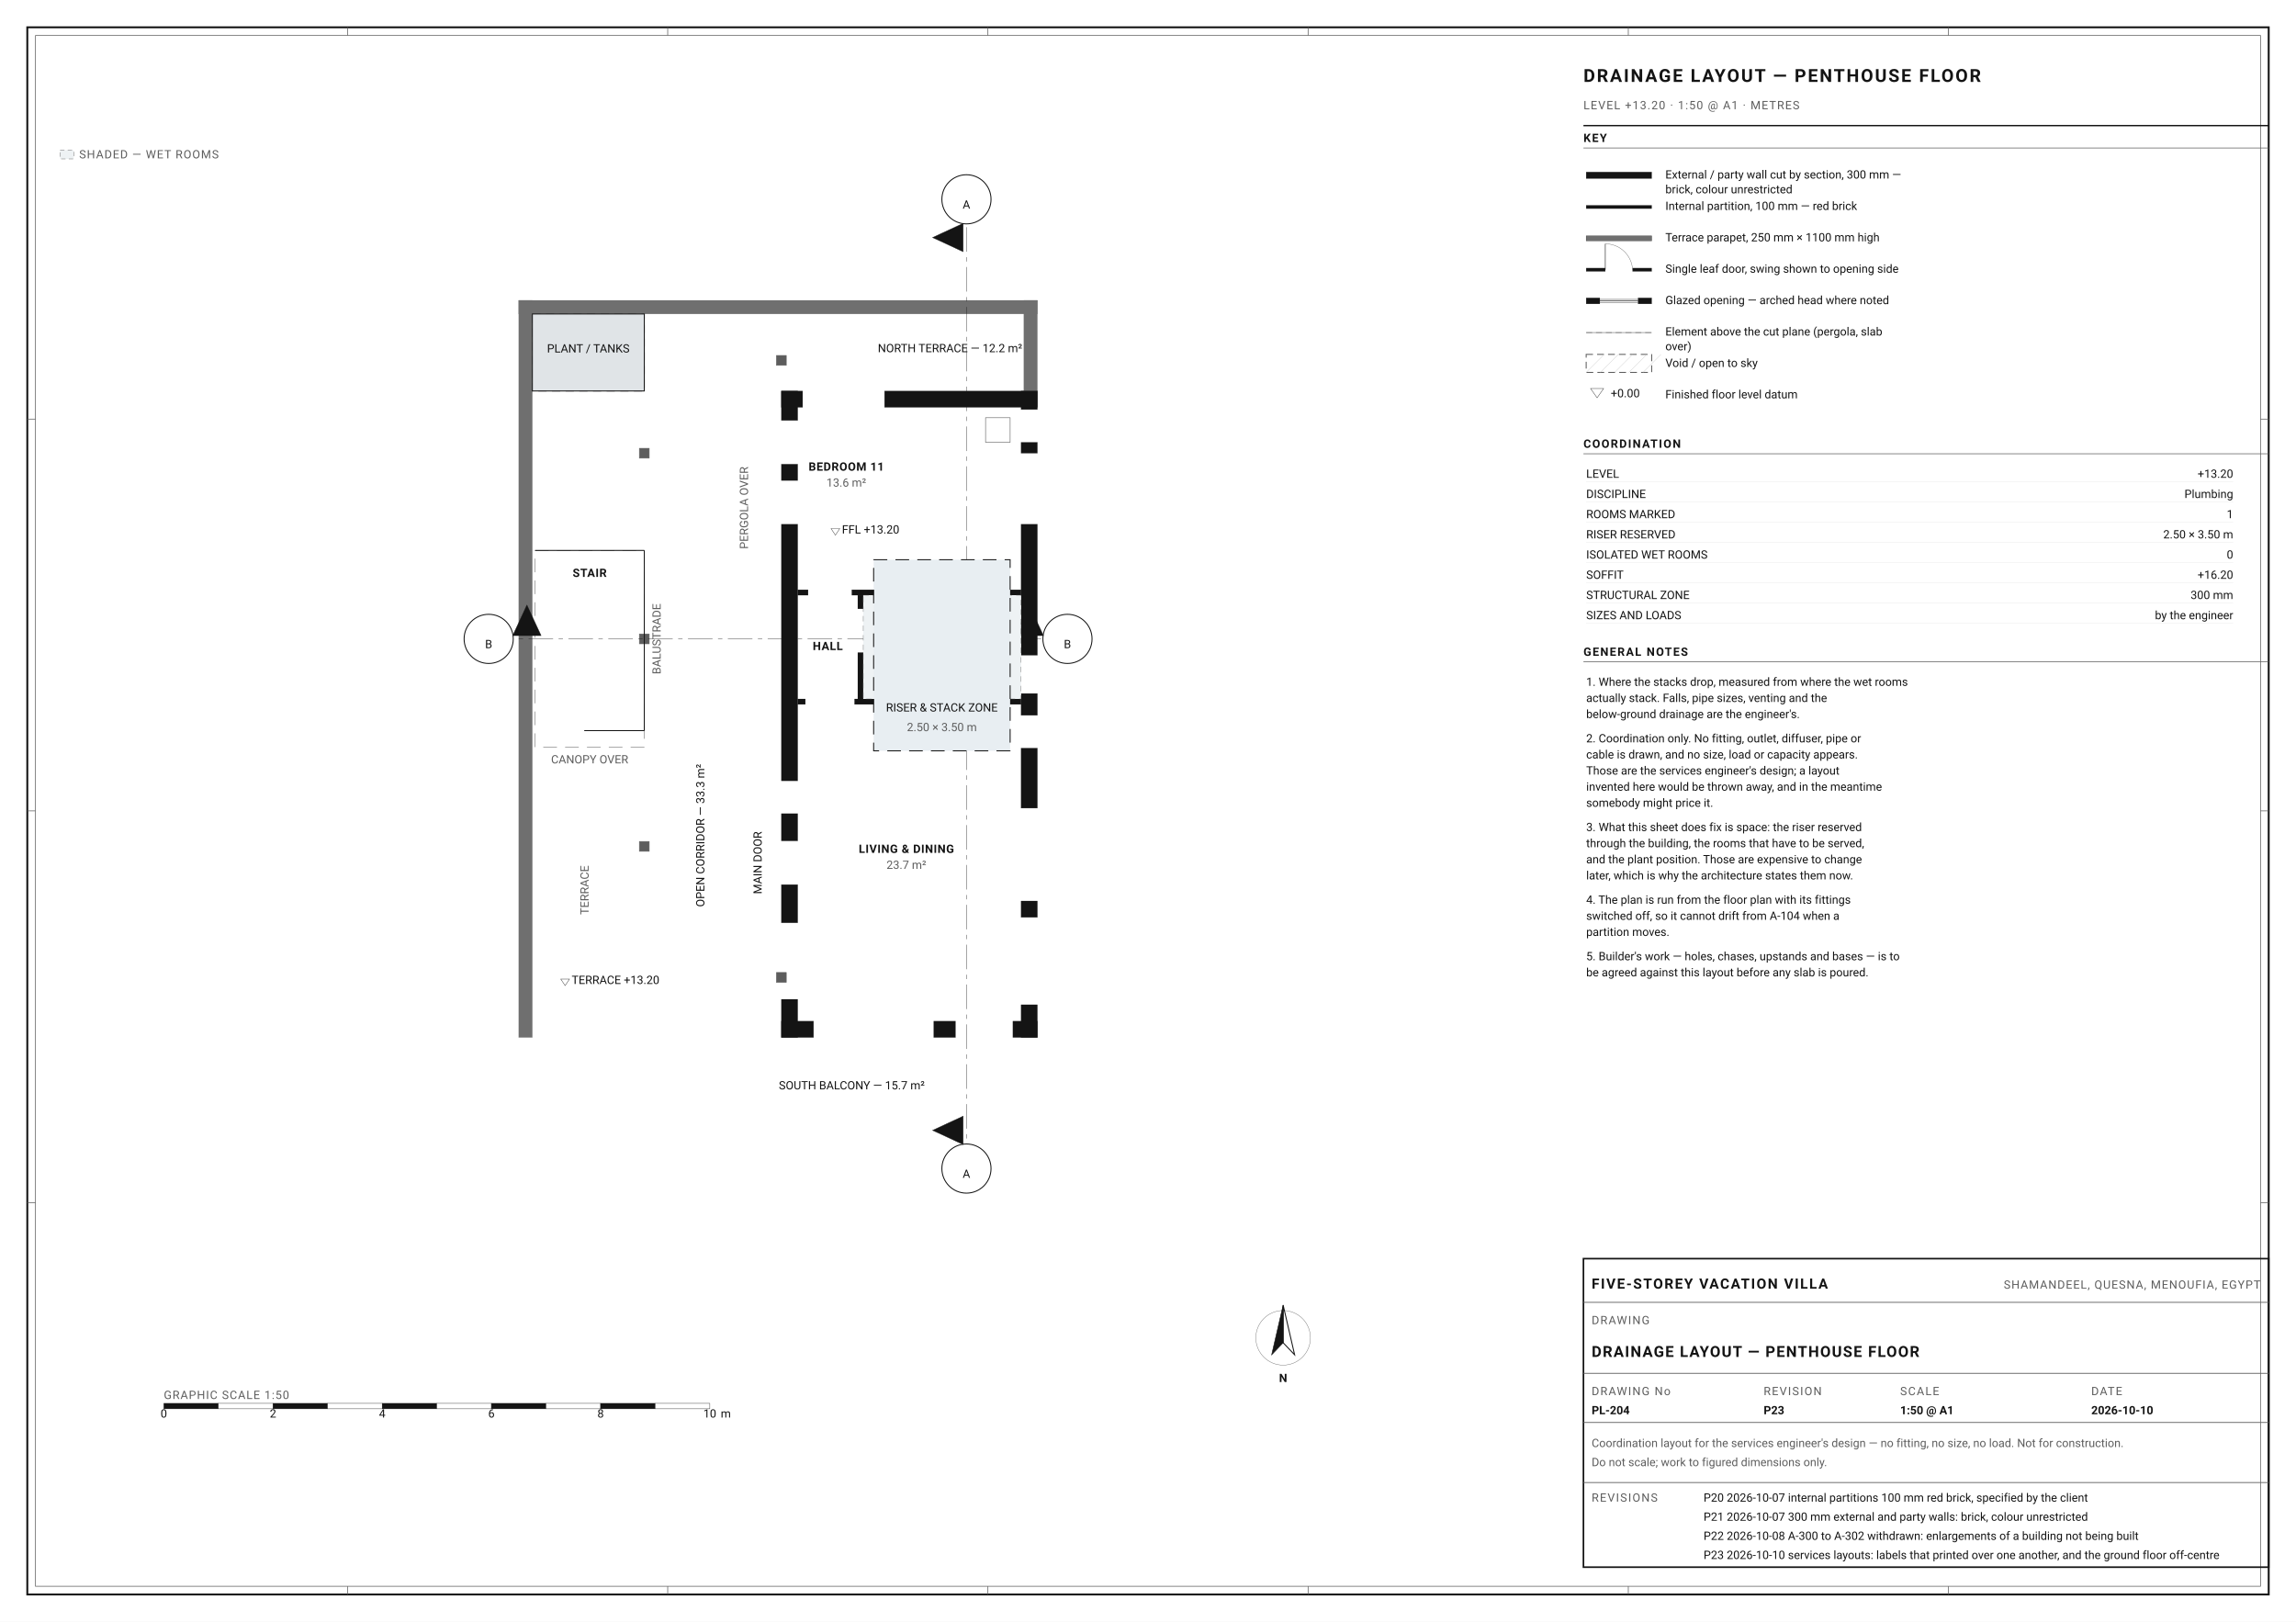
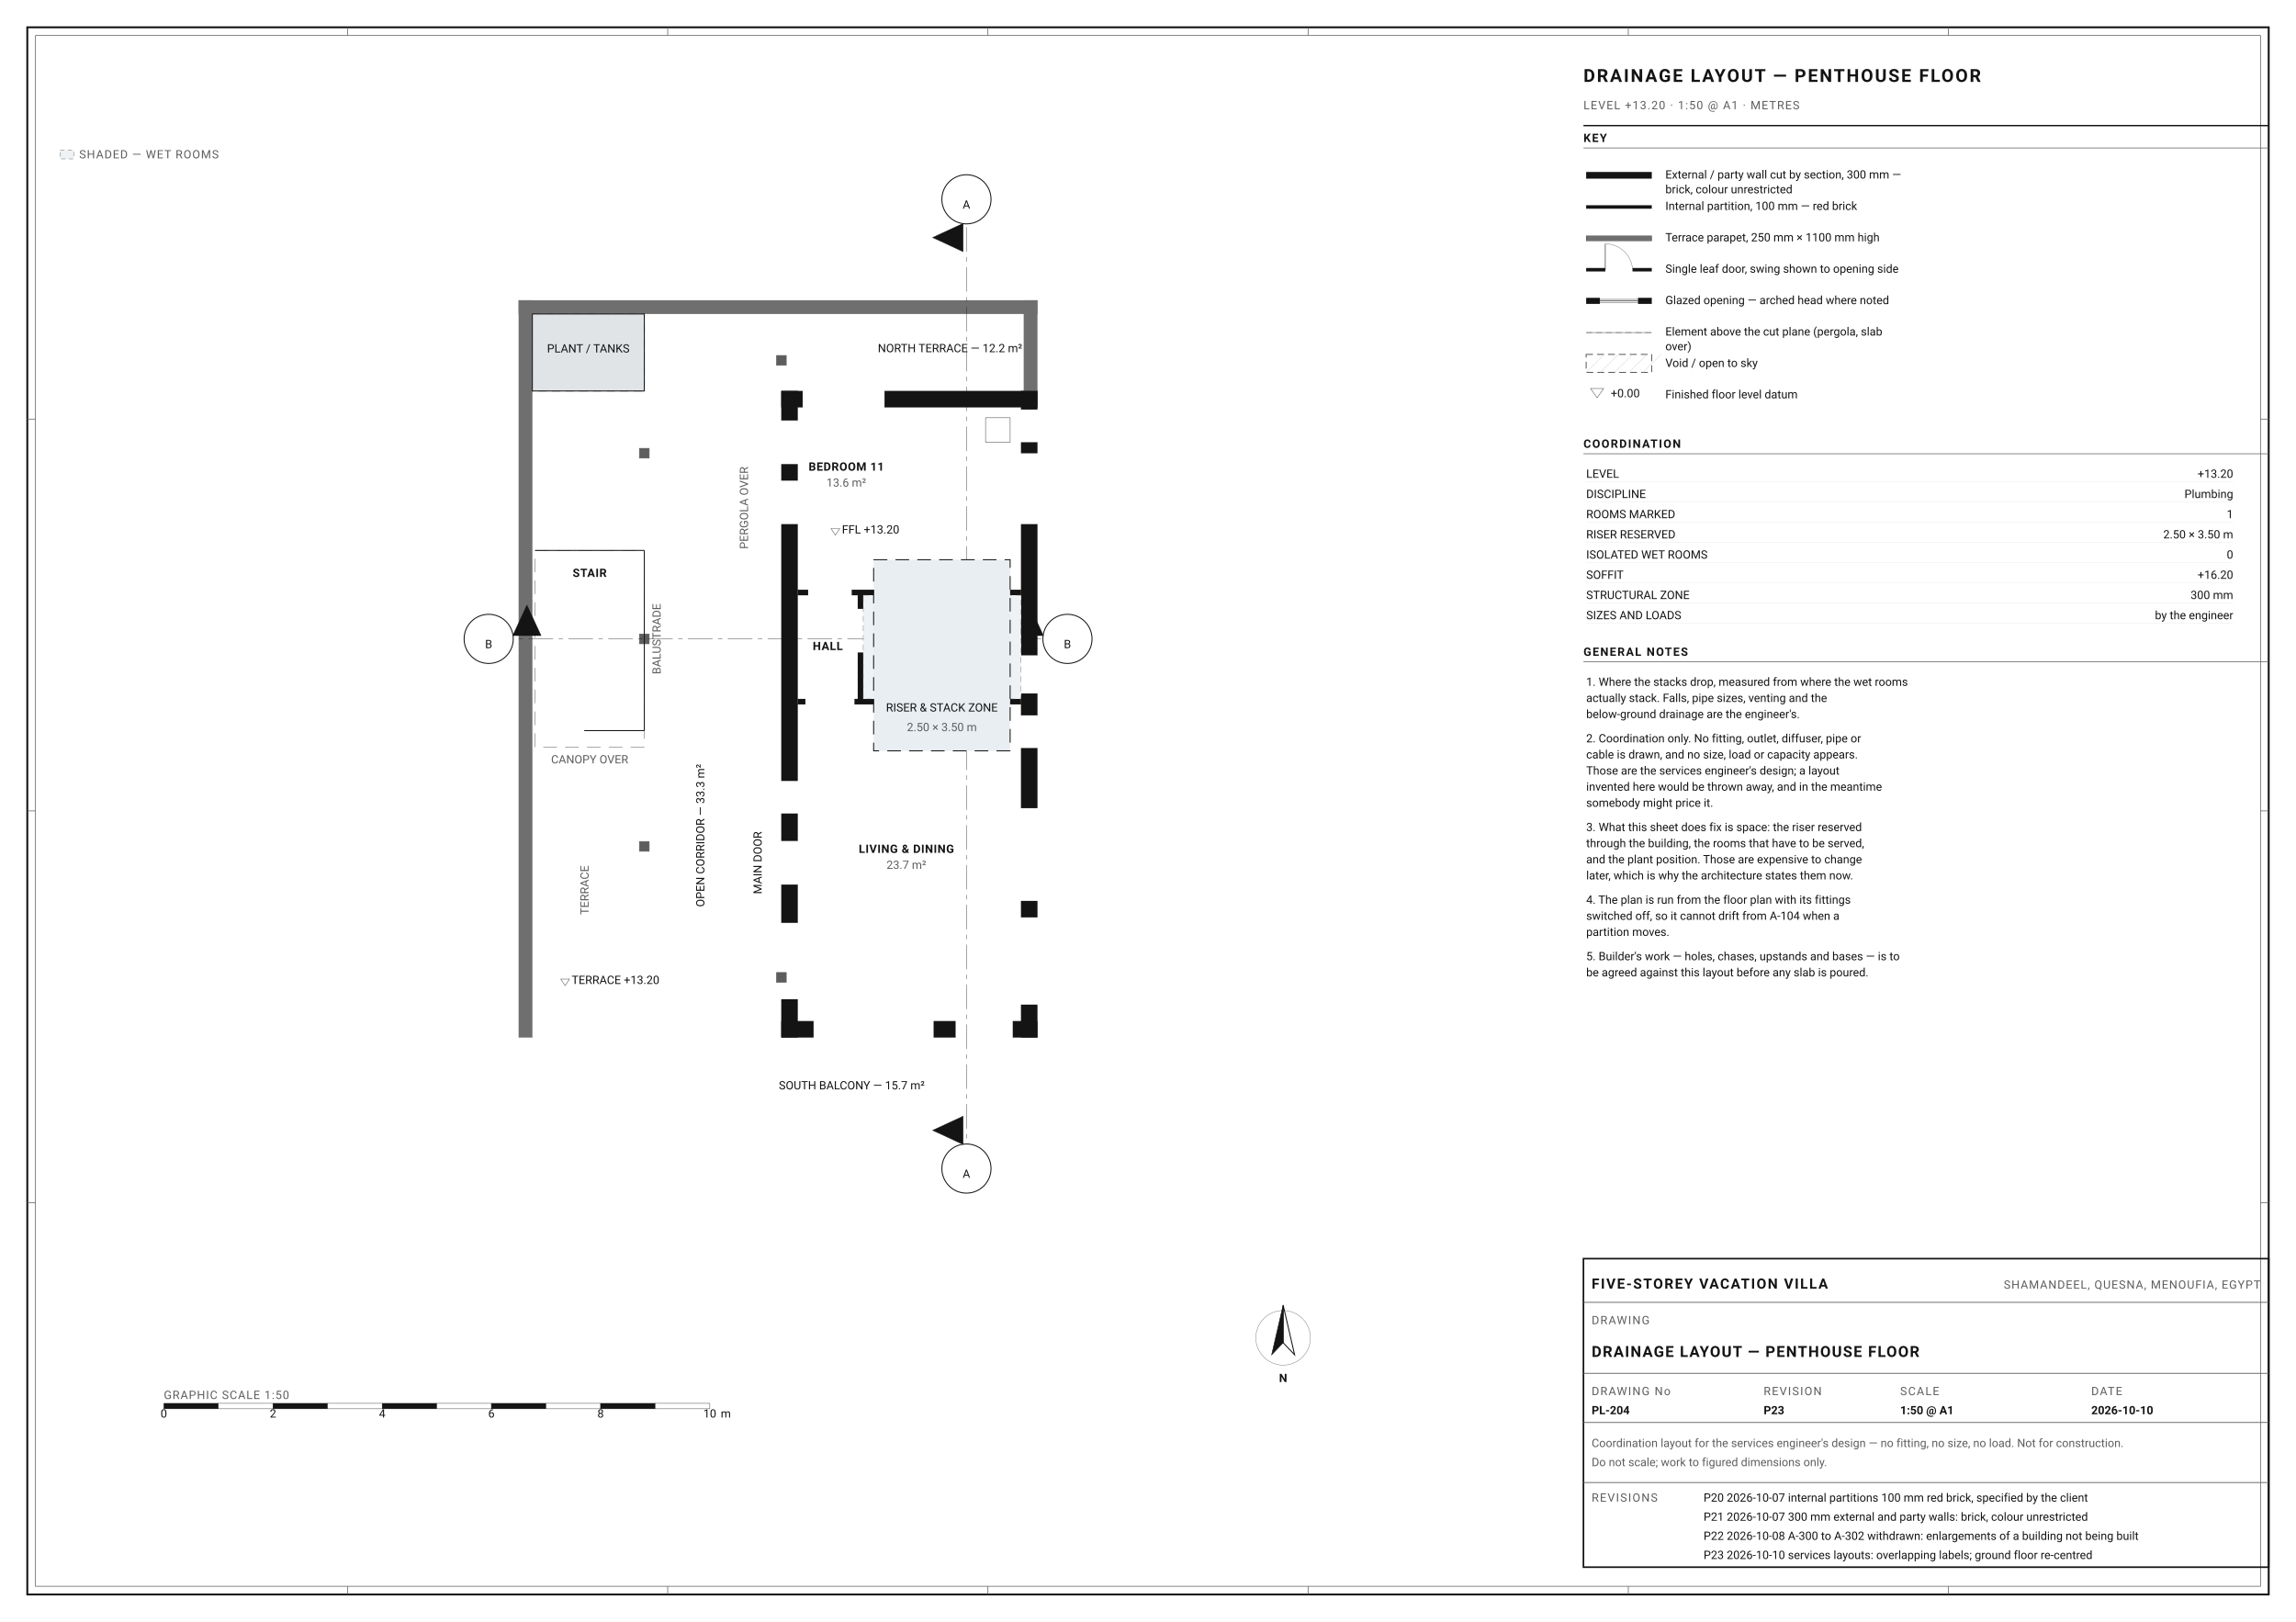
<svg xmlns="http://www.w3.org/2000/svg" width="841.0mm" height="594.0mm" viewBox="0 0 841.0 594.0">
  <rect width="841.0" height="594.0" fill="#ffffff" />
  <rect x="10.000" y="10.000" width="821.000" height="574.000" fill="none" stroke="#141414" stroke-width="0.7" />
  <rect x="13.000" y="13.000" width="815.000" height="568.000" fill="none" stroke="#5d5d5d" stroke-width="0.25" />
  <line x1="127.286" y1="10.000" x2="127.286" y2="13.000" stroke="#5d5d5d" stroke-width="0.25" stroke-linecap="butt" />
  <line x1="127.286" y1="581.000" x2="127.286" y2="584.000" stroke="#5d5d5d" stroke-width="0.25" stroke-linecap="butt" />
  <line x1="244.571" y1="10.000" x2="244.571" y2="13.000" stroke="#5d5d5d" stroke-width="0.25" stroke-linecap="butt" />
  <line x1="244.571" y1="581.000" x2="244.571" y2="584.000" stroke="#5d5d5d" stroke-width="0.25" stroke-linecap="butt" />
  <line x1="361.857" y1="10.000" x2="361.857" y2="13.000" stroke="#5d5d5d" stroke-width="0.25" stroke-linecap="butt" />
  <line x1="361.857" y1="581.000" x2="361.857" y2="584.000" stroke="#5d5d5d" stroke-width="0.25" stroke-linecap="butt" />
  <line x1="479.143" y1="10.000" x2="479.143" y2="13.000" stroke="#5d5d5d" stroke-width="0.25" stroke-linecap="butt" />
  <line x1="479.143" y1="581.000" x2="479.143" y2="584.000" stroke="#5d5d5d" stroke-width="0.25" stroke-linecap="butt" />
  <line x1="596.429" y1="10.000" x2="596.429" y2="13.000" stroke="#5d5d5d" stroke-width="0.25" stroke-linecap="butt" />
  <line x1="596.429" y1="581.000" x2="596.429" y2="584.000" stroke="#5d5d5d" stroke-width="0.25" stroke-linecap="butt" />
  <line x1="713.714" y1="10.000" x2="713.714" y2="13.000" stroke="#5d5d5d" stroke-width="0.25" stroke-linecap="butt" />
  <line x1="713.714" y1="581.000" x2="713.714" y2="584.000" stroke="#5d5d5d" stroke-width="0.25" stroke-linecap="butt" />
  <line x1="10.000" y1="153.500" x2="13.000" y2="153.500" stroke="#5d5d5d" stroke-width="0.25" stroke-linecap="butt" />
  <line x1="828.000" y1="153.500" x2="831.000" y2="153.500" stroke="#5d5d5d" stroke-width="0.25" stroke-linecap="butt" />
  <line x1="10.000" y1="297.000" x2="13.000" y2="297.000" stroke="#5d5d5d" stroke-width="0.25" stroke-linecap="butt" />
  <line x1="828.000" y1="297.000" x2="831.000" y2="297.000" stroke="#5d5d5d" stroke-width="0.25" stroke-linecap="butt" />
  <line x1="10.000" y1="440.500" x2="13.000" y2="440.500" stroke="#5d5d5d" stroke-width="0.25" stroke-linecap="butt" />
  <line x1="828.000" y1="440.500" x2="831.000" y2="440.500" stroke="#5d5d5d" stroke-width="0.25" stroke-linecap="butt" />
  <rect x="190.000" y="110.000" width="5.000" height="270.000" fill="#6f6f6f" stroke="#6f6f6f" stroke-width="0.05" />
  <rect x="190.000" y="110.000" width="190.000" height="5.000" fill="#6f6f6f" stroke="#6f6f6f" stroke-width="0.05" />
  <rect x="375.000" y="110.000" width="5.000" height="33.200" fill="#6f6f6f" stroke="#6f6f6f" stroke-width="0.05" />
  <rect x="234.200" y="308.200" width="3.600" height="3.600" fill="#5d5d5d" stroke="#5d5d5d" stroke-width="0.2" />
  <rect x="234.200" y="232.200" width="3.600" height="3.600" fill="#5d5d5d" stroke="#5d5d5d" stroke-width="0.2" />
  <rect x="234.200" y="164.200" width="3.600" height="3.600" fill="#5d5d5d" stroke="#5d5d5d" stroke-width="0.2" />
  <rect x="284.400" y="356.200" width="3.600" height="3.600" fill="#5d5d5d" stroke="#5d5d5d" stroke-width="0.2" />
  <rect x="284.400" y="130.200" width="3.600" height="3.600" fill="#5d5d5d" stroke="#5d5d5d" stroke-width="0.2" />
  <rect x="196.000" y="201.600" width="40.000" height="72.000" fill="none" stroke="#5d5d5d" stroke-width="0.18" stroke-dasharray="5 3" />
  <text x="216.000" y="279.600" font-family="ui-sans-serif,-apple-system,'Segoe UI',Roboto,'Helvetica Neue',Arial,sans-serif" font-size="4.233" fill="#5d5d5d" text-anchor="middle" font-weight="400" letter-spacing="0.0" style="">CANOPY OVER</text>
  <rect x="195.000" y="115.000" width="41.000" height="28.200" fill="none" stroke="#5d5d5d" stroke-width="0.35" stroke-dasharray="3 2" />
  <text x="215.500" y="129.100" font-family="ui-sans-serif,-apple-system,'Segoe UI',Roboto,'Helvetica Neue',Arial,sans-serif" font-size="4.233" fill="#5d5d5d" text-anchor="middle" font-weight="400" letter-spacing="0.0" style="">TANKS</text>
  <text x="312.000" y="399.000" font-family="ui-sans-serif,-apple-system,'Segoe UI',Roboto,'Helvetica Neue',Arial,sans-serif" font-size="4.233" fill="#141414" text-anchor="middle" font-weight="400" letter-spacing="0.0" style="">SOUTH BALCONY — 15.7 m²</text>
  <text x="348.000" y="129.000" font-family="ui-sans-serif,-apple-system,'Segoe UI',Roboto,'Helvetica Neue',Arial,sans-serif" font-size="4.233" fill="#141414" text-anchor="middle" font-weight="400" letter-spacing="0.0" style="">NORTH TERRACE — 12.2 m²</text>
  <text x="258.000" y="306.000" font-family="ui-sans-serif,-apple-system,'Segoe UI',Roboto,'Helvetica Neue',Arial,sans-serif" font-size="4.233" fill="#141414" text-anchor="middle" font-weight="400" letter-spacing="0.0" style="" transform="rotate(-90 258.000 306.000)">OPEN CORRIDOR — 33.3 m²</text>
  <text x="274.000" y="186.000" font-family="ui-sans-serif,-apple-system,'Segoe UI',Roboto,'Helvetica Neue',Arial,sans-serif" font-size="4.233" fill="#5d5d5d" text-anchor="middle" font-weight="400" letter-spacing="0.0" style="" transform="rotate(-90 274.000 186.000)">PERGOLA OVER</text>
  <text x="215.600" y="326.000" font-family="ui-sans-serif,-apple-system,'Segoe UI',Roboto,'Helvetica Neue',Arial,sans-serif" font-size="4.233" fill="#5d5d5d" text-anchor="middle" font-weight="400" letter-spacing="0.0" style="" transform="rotate(-90 215.600 326.000)">TERRACE</text>
  <polygon points="207.00,361.00 205.40,358.60 208.60,358.60" fill="none" stroke="#141414" stroke-width="0.13" />
  <text x="209.400" y="360.400" font-family="ui-sans-serif,-apple-system,'Segoe UI',Roboto,'Helvetica Neue',Arial,sans-serif" font-size="4.233" fill="#141414" text-anchor="start" font-weight="400" letter-spacing="0.0" style="">TERRACE +13.20</text>
  <rect x="286.200" y="374.000" width="11.800" height="6.000" fill="#141414" stroke="#141414" stroke-width="0.05" />
  <rect x="342.000" y="374.000" width="8.000" height="6.000" fill="#141414" stroke="#141414" stroke-width="0.05" />
  <rect x="371.000" y="374.000" width="9.000" height="6.000" fill="#141414" stroke="#141414" stroke-width="0.05" />
  <rect x="286.200" y="366.000" width="6.000" height="14.000" fill="#141414" stroke="#141414" stroke-width="0.05" />
  <rect x="286.200" y="324.000" width="6.000" height="14.000" fill="#141414" stroke="#141414" stroke-width="0.05" />
  <rect x="286.200" y="298.000" width="6.000" height="10.000" fill="#141414" stroke="#141414" stroke-width="0.05" />
  <rect x="286.200" y="192.000" width="6.000" height="94.000" fill="#141414" stroke="#141414" stroke-width="0.05" />
  <rect x="286.200" y="170.000" width="6.000" height="6.000" fill="#141414" stroke="#141414" stroke-width="0.05" />
  <rect x="286.200" y="143.200" width="6.000" height="10.800" fill="#141414" stroke="#141414" stroke-width="0.05" />
  <rect x="286.200" y="143.200" width="7.800" height="6.000" fill="#141414" stroke="#141414" stroke-width="0.05" />
  <rect x="324.000" y="143.200" width="56.000" height="6.000" fill="#141414" stroke="#141414" stroke-width="0.05" />
  <rect x="374.000" y="368.000" width="6.000" height="12.000" fill="#141414" stroke="#141414" stroke-width="0.05" />
  <rect x="374.000" y="330.000" width="6.000" height="6.000" fill="#141414" stroke="#141414" stroke-width="0.05" />
  <rect x="374.000" y="274.000" width="6.000" height="22.000" fill="#141414" stroke="#141414" stroke-width="0.05" />
  <rect x="374.000" y="254.000" width="6.000" height="8.000" fill="#141414" stroke="#141414" stroke-width="0.05" />
  <rect x="374.000" y="192.000" width="6.000" height="48.000" fill="#141414" stroke="#141414" stroke-width="0.05" />
  <rect x="374.000" y="162.000" width="6.000" height="4.000" fill="#141414" stroke="#141414" stroke-width="0.05" />
  <rect x="374.000" y="143.200" width="6.000" height="6.800" fill="#141414" stroke="#141414" stroke-width="0.05" />
  <rect x="292.200" y="256.000" width="2.800" height="2.000" fill="#141414" stroke="#141414" stroke-width="0.05" />
  <rect x="313.000" y="256.000" width="61.000" height="2.000" fill="#141414" stroke="#141414" stroke-width="0.05" />
  <rect x="314.200" y="239.000" width="2.000" height="17.000" fill="#141414" stroke="#141414" stroke-width="0.05" />
  <rect x="314.200" y="218.000" width="2.000" height="5.000" fill="#141414" stroke="#141414" stroke-width="0.05" />
  <rect x="292.200" y="216.000" width="3.800" height="2.000" fill="#141414" stroke="#141414" stroke-width="0.05" />
  <rect x="312.000" y="216.000" width="62.000" height="2.000" fill="#141414" stroke="#141414" stroke-width="0.05" />
  <text x="279.000" y="316.000" font-family="ui-sans-serif,-apple-system,'Segoe UI',Roboto,'Helvetica Neue',Arial,sans-serif" font-size="4.233" fill="#141414" text-anchor="middle" font-weight="400" letter-spacing="0.0" style="" transform="rotate(-90 279.000 316.000)">MAIN DOOR</text>
  <line x1="214.000" y1="267.600" x2="236.000" y2="267.600" stroke="#141414" stroke-width="0.35" stroke-linecap="butt" />
  <line x1="236.000" y1="267.600" x2="236.000" y2="201.600" stroke="#141414" stroke-width="0.35" stroke-linecap="butt" />
  <line x1="196.000" y1="201.600" x2="236.000" y2="201.600" stroke="#141414" stroke-width="0.35" stroke-linecap="butt" />
  <text x="242.000" y="234.000" font-family="ui-sans-serif,-apple-system,'Segoe UI',Roboto,'Helvetica Neue',Arial,sans-serif" font-size="4.233" fill="#5d5d5d" text-anchor="middle" font-weight="400" letter-spacing="0.0" style="" transform="rotate(-90 242.000 234.000)">BALUSTRADE</text>
  <rect x="361.000" y="153.000" width="9.000" height="9.000" fill="none" stroke="#5d5d5d" stroke-width="0.2" />
  <text x="332.000" y="312.391" font-family="ui-sans-serif,-apple-system,'Segoe UI',Roboto,'Helvetica Neue',Arial,sans-serif" font-size="4.233" fill="#141414" text-anchor="middle" font-weight="700" letter-spacing="0.18" style="">LIVING &amp; DINING</text>
  <text x="332.000" y="318.233" font-family="ui-sans-serif,-apple-system,'Segoe UI',Roboto,'Helvetica Neue',Arial,sans-serif" font-size="4.233" fill="#5d5d5d" text-anchor="middle" font-weight="400" letter-spacing="0.0" style="">23.7 m²</text>
  <text x="303.200" y="238.112" font-family="ui-sans-serif,-apple-system,'Segoe UI',Roboto,'Helvetica Neue',Arial,sans-serif" font-size="4.233" fill="#141414" text-anchor="middle" font-weight="700" letter-spacing="0.18" style="">HALL</text>
  <text x="334.400" y="228.912" font-family="ui-sans-serif,-apple-system,'Segoe UI',Roboto,'Helvetica Neue',Arial,sans-serif" font-size="4.233" fill="#141414" text-anchor="middle" font-weight="700" letter-spacing="0.18" style="">BATH</text>
  <text x="310.000" y="172.391" font-family="ui-sans-serif,-apple-system,'Segoe UI',Roboto,'Helvetica Neue',Arial,sans-serif" font-size="4.233" fill="#141414" text-anchor="middle" font-weight="700" letter-spacing="0.18" style="">BEDROOM 11</text>
  <text x="310.000" y="178.233" font-family="ui-sans-serif,-apple-system,'Segoe UI',Roboto,'Helvetica Neue',Arial,sans-serif" font-size="4.233" fill="#5d5d5d" text-anchor="middle" font-weight="400" letter-spacing="0.0" style="">13.6 m²</text>
  <text x="216.000" y="211.312" font-family="ui-sans-serif,-apple-system,'Segoe UI',Roboto,'Helvetica Neue',Arial,sans-serif" font-size="4.233" fill="#141414" text-anchor="middle" font-weight="700" letter-spacing="0.18" style="">STAIR</text>
  <polygon points="306.00,196.00 304.40,193.60 307.60,193.60" fill="none" stroke="#141414" stroke-width="0.13" />
  <text x="308.400" y="195.400" font-family="ui-sans-serif,-apple-system,'Segoe UI',Roboto,'Helvetica Neue',Arial,sans-serif" font-size="4.233" fill="#141414" text-anchor="start" font-weight="400" letter-spacing="0.0" style="">FFL +13.20</text>
  <line x1="354.000" y1="428.000" x2="354.000" y2="73.000" stroke="#141414" stroke-width="0.13" stroke-linecap="butt" stroke-dasharray="9 2 1.6 2" />
  <circle cx="354.000" cy="428.000" r="9.000" fill="#ffffff" stroke="#141414" stroke-width="0.35" />
  <text x="354.000" y="431.400" font-family="ui-sans-serif,-apple-system,'Segoe UI',Roboto,'Helvetica Neue',Arial,sans-serif" font-size="4.233" fill="#141414" text-anchor="middle" font-weight="400" letter-spacing="0.0" style="">A</text>
  <circle cx="354.000" cy="73.000" r="9.000" fill="#ffffff" stroke="#141414" stroke-width="0.35" />
  <text x="354.000" y="76.400" font-family="ui-sans-serif,-apple-system,'Segoe UI',Roboto,'Helvetica Neue',Arial,sans-serif" font-size="4.233" fill="#141414" text-anchor="middle" font-weight="400" letter-spacing="0.0" style="">A</text>
  <polygon points="341.600,414.000 352.800,408.800 352.800,419.200" fill="#141414" stroke="#141414" stroke-width="0.13" />
  <polygon points="341.600,87.000 352.800,81.800 352.800,92.200" fill="#141414" stroke="#141414" stroke-width="0.13" />
  <line x1="179.000" y1="234.000" x2="391.000" y2="234.000" stroke="#141414" stroke-width="0.13" stroke-linecap="butt" stroke-dasharray="9 2 1.6 2" />
  <circle cx="179.000" cy="234.000" r="9.000" fill="#ffffff" stroke="#141414" stroke-width="0.35" />
  <text x="179.000" y="237.400" font-family="ui-sans-serif,-apple-system,'Segoe UI',Roboto,'Helvetica Neue',Arial,sans-serif" font-size="4.233" fill="#141414" text-anchor="middle" font-weight="400" letter-spacing="0.0" style="">B</text>
  <circle cx="391.000" cy="234.000" r="9.000" fill="#ffffff" stroke="#141414" stroke-width="0.35" />
  <text x="391.000" y="237.400" font-family="ui-sans-serif,-apple-system,'Segoe UI',Roboto,'Helvetica Neue',Arial,sans-serif" font-size="4.233" fill="#141414" text-anchor="middle" font-weight="400" letter-spacing="0.0" style="">B</text>
  <polygon points="193.000,221.600 198.200,232.800 187.800,232.800" fill="#141414" stroke="#141414" stroke-width="0.13" />
  <polygon points="377.000,221.600 382.200,232.800 371.800,232.800" fill="#141414" stroke="#141414" stroke-width="0.13" />
  <rect x="316.200" y="218.000" width="57.800" height="38.000" fill="#eef2f4" stroke="#5d5d5d" stroke-width="0.13" stroke-dasharray="2 1.5" />
  <rect x="22.000" y="55.000" width="5.000" height="3.200" fill="#eef2f4" stroke="#5d5d5d" stroke-width="0.15" stroke-dasharray="1.6 1.2" />
  <text x="29.000" y="58.000" font-family="ui-sans-serif,-apple-system,'Segoe UI',Roboto,'Helvetica Neue',Arial,sans-serif" font-size="4.233" fill="#5d5d5d" text-anchor="start" font-weight="400" letter-spacing="0.3" style="">SHADED — WET ROOMS</text>
  <rect x="320.000" y="205.000" width="50.000" height="70.000" fill="#e8eef2" stroke="#141414" stroke-width="0.35" stroke-dasharray="5 3" />
  <text x="345.000" y="260.600" font-family="ui-sans-serif,-apple-system,'Segoe UI',Roboto,'Helvetica Neue',Arial,sans-serif" font-size="4.233" fill="#141414" text-anchor="middle" font-weight="400" letter-spacing="0.0" style="">RISER &amp; STACK ZONE</text>
  <text x="345.000" y="267.800" font-family="ui-sans-serif,-apple-system,'Segoe UI',Roboto,'Helvetica Neue',Arial,sans-serif" font-size="4.233" fill="#5d5d5d" text-anchor="middle" font-weight="400" letter-spacing="0.0" style="">2.50 × 3.50 m</text>
  <rect x="195.000" y="115.000" width="41.000" height="28.200" fill="#e0e4e7" stroke="#141414" stroke-width="0.35" />
  <text x="215.500" y="129.100" font-family="ui-sans-serif,-apple-system,'Segoe UI',Roboto,'Helvetica Neue',Arial,sans-serif" font-size="4.233" fill="#141414" text-anchor="middle" font-weight="400" letter-spacing="0.0" style="">PLANT / TANKS</text>
  <text x="580.000" y="30.000" font-family="ui-sans-serif,-apple-system,'Segoe UI',Roboto,'Helvetica Neue',Arial,sans-serif" font-size="6.6" fill="#141414" text-anchor="start" font-weight="700" letter-spacing="0.6" style="">DRAINAGE LAYOUT — PENTHOUSE FLOOR</text>
  <text x="580.000" y="40.000" font-family="ui-sans-serif,-apple-system,'Segoe UI',Roboto,'Helvetica Neue',Arial,sans-serif" font-size="4.233" fill="#5d5d5d" text-anchor="start" font-weight="400" letter-spacing="0.35" style="">LEVEL +13.20   ·   1:50 @ A1   ·   METRES</text>
  <line x1="580.000" y1="46.000" x2="831.000" y2="46.000" stroke="#141414" stroke-width="0.5" stroke-linecap="butt" />
  <text x="580.000" y="52.000" font-family="ui-sans-serif,-apple-system,'Segoe UI',Roboto,'Helvetica Neue',Arial,sans-serif" font-size="4.233" fill="#141414" text-anchor="start" font-weight="700" letter-spacing="0.45" style="">KEY</text>
  <line x1="580.000" y1="54.200" x2="831.000" y2="54.200" stroke="#5d5d5d" stroke-width="0.25" stroke-linecap="butt" />
  <rect x="581.000" y="63.000" width="24.000" height="2.400" fill="#141414" stroke="#141414" stroke-width="0.05" />
  <text x="610.000" y="65.400" font-family="ui-sans-serif,-apple-system,'Segoe UI',Roboto,'Helvetica Neue',Arial,sans-serif" font-size="4.233" fill="#141414" text-anchor="start" font-weight="400" letter-spacing="0.0" style="">External / party wall cut by section, 300 mm —</text>
  <text x="610.000" y="70.800" font-family="ui-sans-serif,-apple-system,'Segoe UI',Roboto,'Helvetica Neue',Arial,sans-serif" font-size="4.233" fill="#141414" text-anchor="start" font-weight="400" letter-spacing="0.0" style="">brick, colour unrestricted</text>
  <rect x="581.000" y="75.200" width="24.000" height="1.200" fill="#141414" stroke="#141414" stroke-width="0.05" />
  <text x="610.000" y="76.900" font-family="ui-sans-serif,-apple-system,'Segoe UI',Roboto,'Helvetica Neue',Arial,sans-serif" font-size="4.233" fill="#141414" text-anchor="start" font-weight="400" letter-spacing="0.0" style="">Internal partition, 100 mm — red brick</text>
  <rect x="581.000" y="86.400" width="24.000" height="1.800" fill="#6f6f6f" stroke="#141414" stroke-width="0.1" />
  <text x="610.000" y="88.400" font-family="ui-sans-serif,-apple-system,'Segoe UI',Roboto,'Helvetica Neue',Arial,sans-serif" font-size="4.233" fill="#141414" text-anchor="start" font-weight="400" letter-spacing="0.0" style="">Terrace parapet, 250 mm × 1100 mm high</text>
  <rect x="581.000" y="98.200" width="7.000" height="1.200" fill="#141414" stroke="#141414" stroke-width="0.05" />
  <rect x="598.000" y="98.200" width="7.000" height="1.200" fill="#141414" stroke="#141414" stroke-width="0.05" />
  <line x1="588.000" y1="98.800" x2="588.000" y2="89.300" stroke="#141414" stroke-width="0.2" stroke-linecap="butt" />
  <path d="M 588.0 89.3 A 10 10 0 0 1 598.0 98.8" fill="none" stroke="#5d5d5d" stroke-width="0.13" />
  <text x="610.000" y="99.900" font-family="ui-sans-serif,-apple-system,'Segoe UI',Roboto,'Helvetica Neue',Arial,sans-serif" font-size="4.233" fill="#141414" text-anchor="start" font-weight="400" letter-spacing="0.0" style="">Single leaf door, swing shown to opening side</text>
  <rect x="581.000" y="109.100" width="5.000" height="2.200" fill="#141414" stroke="#141414" stroke-width="0.05" />
  <rect x="600.000" y="109.100" width="5.000" height="2.200" fill="#141414" stroke="#141414" stroke-width="0.05" />
  <line x1="586.000" y1="109.650" x2="600.000" y2="109.650" stroke="#5d5d5d" stroke-width="0.2" stroke-linecap="butt" />
  <line x1="586.000" y1="110.200" x2="600.000" y2="110.200" stroke="#141414" stroke-width="0.2" stroke-linecap="butt" />
  <line x1="586.000" y1="110.750" x2="600.000" y2="110.750" stroke="#5d5d5d" stroke-width="0.2" stroke-linecap="butt" />
  <text x="610.000" y="111.400" font-family="ui-sans-serif,-apple-system,'Segoe UI',Roboto,'Helvetica Neue',Arial,sans-serif" font-size="4.233" fill="#141414" text-anchor="start" font-weight="400" letter-spacing="0.0" style="">Glazed opening — arched head where noted</text>
  <line x1="581.000" y1="121.800" x2="605.000" y2="121.800" stroke="#5d5d5d" stroke-width="0.18" stroke-linecap="butt" />
  <line x1="581.0" y1="121.8" x2="605.0" y2="121.8" stroke="#5d5d5d" stroke-width="0.18" stroke-dasharray="2.2 1.4" />
  <text x="610.000" y="122.900" font-family="ui-sans-serif,-apple-system,'Segoe UI',Roboto,'Helvetica Neue',Arial,sans-serif" font-size="4.233" fill="#141414" text-anchor="start" font-weight="400" letter-spacing="0.0" style="">Element above the cut plane (pergola, slab</text>
  <text x="610.000" y="128.300" font-family="ui-sans-serif,-apple-system,'Segoe UI',Roboto,'Helvetica Neue',Arial,sans-serif" font-size="4.233" fill="#141414" text-anchor="start" font-weight="400" letter-spacing="0.0" style="">over)</text>
  <rect x="581.000" y="129.800" width="24.000" height="6.600" fill="none" stroke="#5d5d5d" stroke-width="0.35" stroke-dasharray="2.5 1.5" />
  <line x1="581.000" y1="136.400" x2="587.600" y2="129.800" stroke="#c9c9c9" stroke-width="0.13" stroke-linecap="butt" />
  <line x1="586.200" y1="136.400" x2="592.800" y2="129.800" stroke="#c9c9c9" stroke-width="0.13" stroke-linecap="butt" />
  <line x1="591.400" y1="136.400" x2="598.000" y2="129.800" stroke="#c9c9c9" stroke-width="0.13" stroke-linecap="butt" />
  <line x1="596.600" y1="136.400" x2="603.200" y2="129.800" stroke="#c9c9c9" stroke-width="0.13" stroke-linecap="butt" />
  <line x1="601.800" y1="136.400" x2="608.400" y2="129.800" stroke="#c9c9c9" stroke-width="0.13" stroke-linecap="butt" />
  <text x="610.000" y="134.400" font-family="ui-sans-serif,-apple-system,'Segoe UI',Roboto,'Helvetica Neue',Arial,sans-serif" font-size="4.233" fill="#141414" text-anchor="start" font-weight="400" letter-spacing="0.0" style="">Void / open to sky</text>
  <polygon points="585.0,145.7 582.6,142.3 587.4,142.3" fill="none" stroke="#141414" stroke-width="0.13" />
  <text x="590.000" y="145.500" font-family="ui-sans-serif,-apple-system,'Segoe UI',Roboto,'Helvetica Neue',Arial,sans-serif" font-size="4.233" fill="#141414" text-anchor="start" font-weight="400" letter-spacing="0.0" style="">+0.00</text>
  <text x="610.000" y="145.900" font-family="ui-sans-serif,-apple-system,'Segoe UI',Roboto,'Helvetica Neue',Arial,sans-serif" font-size="4.233" fill="#141414" text-anchor="start" font-weight="400" letter-spacing="0.0" style="">Finished floor level datum</text>
  <text x="580.000" y="164.000" font-family="ui-sans-serif,-apple-system,'Segoe UI',Roboto,'Helvetica Neue',Arial,sans-serif" font-size="4.233" fill="#141414" text-anchor="start" font-weight="700" letter-spacing="0.45" style="">COORDINATION</text>
  <line x1="580.000" y1="166.200" x2="831.000" y2="166.200" stroke="#5d5d5d" stroke-width="0.25" stroke-linecap="butt" />
  <text x="581.000" y="175.000" font-family="ui-sans-serif,-apple-system,'Segoe UI',Roboto,'Helvetica Neue',Arial,sans-serif" font-size="4.233" fill="#141414" text-anchor="start" font-weight="400" letter-spacing="0.0" style="">LEVEL</text>
  <text x="818.000" y="175.000" font-family="ui-sans-serif,-apple-system,'Segoe UI',Roboto,'Helvetica Neue',Arial,sans-serif" font-size="4.233" fill="#141414" text-anchor="end" font-weight="400" letter-spacing="0.0" style="">+13.20</text>
  <line x1="581.000" y1="176.400" x2="818.000" y2="176.400" stroke="#e2e2e2" stroke-width="0.12" stroke-linecap="butt" />
  <text x="581.000" y="182.400" font-family="ui-sans-serif,-apple-system,'Segoe UI',Roboto,'Helvetica Neue',Arial,sans-serif" font-size="4.233" fill="#141414" text-anchor="start" font-weight="400" letter-spacing="0.0" style="">DISCIPLINE</text>
  <text x="818.000" y="182.400" font-family="ui-sans-serif,-apple-system,'Segoe UI',Roboto,'Helvetica Neue',Arial,sans-serif" font-size="4.233" fill="#141414" text-anchor="end" font-weight="400" letter-spacing="0.0" style="">Plumbing</text>
  <line x1="581.000" y1="183.800" x2="818.000" y2="183.800" stroke="#e2e2e2" stroke-width="0.12" stroke-linecap="butt" />
  <text x="581.000" y="189.800" font-family="ui-sans-serif,-apple-system,'Segoe UI',Roboto,'Helvetica Neue',Arial,sans-serif" font-size="4.233" fill="#141414" text-anchor="start" font-weight="400" letter-spacing="0.0" style="">ROOMS MARKED</text>
  <text x="818.000" y="189.800" font-family="ui-sans-serif,-apple-system,'Segoe UI',Roboto,'Helvetica Neue',Arial,sans-serif" font-size="4.233" fill="#141414" text-anchor="end" font-weight="400" letter-spacing="0.0" style="">1</text>
  <line x1="581.000" y1="191.200" x2="818.000" y2="191.200" stroke="#e2e2e2" stroke-width="0.12" stroke-linecap="butt" />
  <text x="581.000" y="197.200" font-family="ui-sans-serif,-apple-system,'Segoe UI',Roboto,'Helvetica Neue',Arial,sans-serif" font-size="4.233" fill="#141414" text-anchor="start" font-weight="400" letter-spacing="0.0" style="">RISER RESERVED</text>
  <text x="818.000" y="197.200" font-family="ui-sans-serif,-apple-system,'Segoe UI',Roboto,'Helvetica Neue',Arial,sans-serif" font-size="4.233" fill="#141414" text-anchor="end" font-weight="400" letter-spacing="0.0" style="">2.50 × 3.50 m</text>
  <line x1="581.000" y1="198.600" x2="818.000" y2="198.600" stroke="#e2e2e2" stroke-width="0.12" stroke-linecap="butt" />
  <text x="581.000" y="204.600" font-family="ui-sans-serif,-apple-system,'Segoe UI',Roboto,'Helvetica Neue',Arial,sans-serif" font-size="4.233" fill="#141414" text-anchor="start" font-weight="400" letter-spacing="0.0" style="">ISOLATED WET ROOMS</text>
  <text x="818.000" y="204.600" font-family="ui-sans-serif,-apple-system,'Segoe UI',Roboto,'Helvetica Neue',Arial,sans-serif" font-size="4.233" fill="#141414" text-anchor="end" font-weight="400" letter-spacing="0.0" style="">0</text>
  <line x1="581.000" y1="206.000" x2="818.000" y2="206.000" stroke="#e2e2e2" stroke-width="0.12" stroke-linecap="butt" />
  <text x="581.000" y="212.000" font-family="ui-sans-serif,-apple-system,'Segoe UI',Roboto,'Helvetica Neue',Arial,sans-serif" font-size="4.233" fill="#141414" text-anchor="start" font-weight="400" letter-spacing="0.0" style="">SOFFIT</text>
  <text x="818.000" y="212.000" font-family="ui-sans-serif,-apple-system,'Segoe UI',Roboto,'Helvetica Neue',Arial,sans-serif" font-size="4.233" fill="#141414" text-anchor="end" font-weight="400" letter-spacing="0.0" style="">+16.20</text>
  <line x1="581.000" y1="213.400" x2="818.000" y2="213.400" stroke="#e2e2e2" stroke-width="0.12" stroke-linecap="butt" />
  <text x="581.000" y="219.400" font-family="ui-sans-serif,-apple-system,'Segoe UI',Roboto,'Helvetica Neue',Arial,sans-serif" font-size="4.233" fill="#141414" text-anchor="start" font-weight="400" letter-spacing="0.0" style="">STRUCTURAL ZONE</text>
  <text x="818.000" y="219.400" font-family="ui-sans-serif,-apple-system,'Segoe UI',Roboto,'Helvetica Neue',Arial,sans-serif" font-size="4.233" fill="#141414" text-anchor="end" font-weight="400" letter-spacing="0.0" style="">300 mm</text>
  <line x1="581.000" y1="220.800" x2="818.000" y2="220.800" stroke="#e2e2e2" stroke-width="0.12" stroke-linecap="butt" />
  <text x="581.000" y="226.800" font-family="ui-sans-serif,-apple-system,'Segoe UI',Roboto,'Helvetica Neue',Arial,sans-serif" font-size="4.233" fill="#141414" text-anchor="start" font-weight="400" letter-spacing="0.0" style="">SIZES AND LOADS</text>
  <text x="818.000" y="226.800" font-family="ui-sans-serif,-apple-system,'Segoe UI',Roboto,'Helvetica Neue',Arial,sans-serif" font-size="4.233" fill="#141414" text-anchor="end" font-weight="400" letter-spacing="0.0" style="">by the engineer</text>
  <line x1="581.000" y1="228.200" x2="818.000" y2="228.200" stroke="#e2e2e2" stroke-width="0.12" stroke-linecap="butt" />
  <text x="580.000" y="240.200" font-family="ui-sans-serif,-apple-system,'Segoe UI',Roboto,'Helvetica Neue',Arial,sans-serif" font-size="4.233" fill="#141414" text-anchor="start" font-weight="700" letter-spacing="0.45" style="">GENERAL NOTES</text>
  <line x1="580.000" y1="242.400" x2="831.000" y2="242.400" stroke="#5d5d5d" stroke-width="0.25" stroke-linecap="butt" />
  <text x="581.000" y="251.200" font-family="ui-sans-serif,-apple-system,'Segoe UI',Roboto,'Helvetica Neue',Arial,sans-serif" font-size="4.233" fill="#141414" text-anchor="start" font-weight="400" letter-spacing="0.0" style="">1.  Where the stacks drop, measured from where the wet rooms</text>
  <text x="581.000" y="257.100" font-family="ui-sans-serif,-apple-system,'Segoe UI',Roboto,'Helvetica Neue',Arial,sans-serif" font-size="4.233" fill="#141414" text-anchor="start" font-weight="400" letter-spacing="0.0" style="">     actually stack. Falls, pipe sizes, venting and the</text>
  <text x="581.000" y="263.000" font-family="ui-sans-serif,-apple-system,'Segoe UI',Roboto,'Helvetica Neue',Arial,sans-serif" font-size="4.233" fill="#141414" text-anchor="start" font-weight="400" letter-spacing="0.0" style="">     below-ground drainage are the engineer's.</text>
  <text x="581.000" y="271.900" font-family="ui-sans-serif,-apple-system,'Segoe UI',Roboto,'Helvetica Neue',Arial,sans-serif" font-size="4.233" fill="#141414" text-anchor="start" font-weight="400" letter-spacing="0.0" style="">2.  Coordination only. No fitting, outlet, diffuser, pipe or</text>
  <text x="581.000" y="277.800" font-family="ui-sans-serif,-apple-system,'Segoe UI',Roboto,'Helvetica Neue',Arial,sans-serif" font-size="4.233" fill="#141414" text-anchor="start" font-weight="400" letter-spacing="0.0" style="">     cable is drawn, and no size, load or capacity appears.</text>
  <text x="581.000" y="283.700" font-family="ui-sans-serif,-apple-system,'Segoe UI',Roboto,'Helvetica Neue',Arial,sans-serif" font-size="4.233" fill="#141414" text-anchor="start" font-weight="400" letter-spacing="0.0" style="">     Those are the services engineer's design; a layout</text>
  <text x="581.000" y="289.600" font-family="ui-sans-serif,-apple-system,'Segoe UI',Roboto,'Helvetica Neue',Arial,sans-serif" font-size="4.233" fill="#141414" text-anchor="start" font-weight="400" letter-spacing="0.0" style="">     invented here would be thrown away, and in the meantime</text>
  <text x="581.000" y="295.500" font-family="ui-sans-serif,-apple-system,'Segoe UI',Roboto,'Helvetica Neue',Arial,sans-serif" font-size="4.233" fill="#141414" text-anchor="start" font-weight="400" letter-spacing="0.0" style="">     somebody might price it.</text>
  <text x="581.000" y="304.400" font-family="ui-sans-serif,-apple-system,'Segoe UI',Roboto,'Helvetica Neue',Arial,sans-serif" font-size="4.233" fill="#141414" text-anchor="start" font-weight="400" letter-spacing="0.0" style="">3.  What this sheet does fix is space: the riser reserved</text>
  <text x="581.000" y="310.300" font-family="ui-sans-serif,-apple-system,'Segoe UI',Roboto,'Helvetica Neue',Arial,sans-serif" font-size="4.233" fill="#141414" text-anchor="start" font-weight="400" letter-spacing="0.0" style="">     through the building, the rooms that have to be served,</text>
  <text x="581.000" y="316.200" font-family="ui-sans-serif,-apple-system,'Segoe UI',Roboto,'Helvetica Neue',Arial,sans-serif" font-size="4.233" fill="#141414" text-anchor="start" font-weight="400" letter-spacing="0.0" style="">     and the plant position. Those are expensive to change</text>
  <text x="581.000" y="322.100" font-family="ui-sans-serif,-apple-system,'Segoe UI',Roboto,'Helvetica Neue',Arial,sans-serif" font-size="4.233" fill="#141414" text-anchor="start" font-weight="400" letter-spacing="0.0" style="">     later, which is why the architecture states them now.</text>
  <text x="581.000" y="331.000" font-family="ui-sans-serif,-apple-system,'Segoe UI',Roboto,'Helvetica Neue',Arial,sans-serif" font-size="4.233" fill="#141414" text-anchor="start" font-weight="400" letter-spacing="0.0" style="">4.  The plan is run from the floor plan with its fittings</text>
  <text x="581.000" y="336.900" font-family="ui-sans-serif,-apple-system,'Segoe UI',Roboto,'Helvetica Neue',Arial,sans-serif" font-size="4.233" fill="#141414" text-anchor="start" font-weight="400" letter-spacing="0.0" style="">     switched off, so it cannot drift from A-104 when a</text>
  <text x="581.000" y="342.800" font-family="ui-sans-serif,-apple-system,'Segoe UI',Roboto,'Helvetica Neue',Arial,sans-serif" font-size="4.233" fill="#141414" text-anchor="start" font-weight="400" letter-spacing="0.0" style="">     partition moves.</text>
  <text x="581.000" y="351.700" font-family="ui-sans-serif,-apple-system,'Segoe UI',Roboto,'Helvetica Neue',Arial,sans-serif" font-size="4.233" fill="#141414" text-anchor="start" font-weight="400" letter-spacing="0.0" style="">5.  Builder's work — holes, chases, upstands and bases — is to</text>
  <text x="581.000" y="357.600" font-family="ui-sans-serif,-apple-system,'Segoe UI',Roboto,'Helvetica Neue',Arial,sans-serif" font-size="4.233" fill="#141414" text-anchor="start" font-weight="400" letter-spacing="0.0" style="">     be agreed against this layout before any slab is poured.</text>
  <circle cx="470.0" cy="490.0" r="10.0" fill="none" stroke="#5d5d5d" stroke-width="0.13" />
  <polygon points="470.0,478.0 465.8,496.2 470.0,491.8 " fill="#141414" stroke="#141414" stroke-width="0.2" />
  <polygon points="470.0,478.0 474.2,496.2 470.0,491.8 " fill="none" stroke="#141414" stroke-width="0.35" />
  <text x="470.000" y="506.200" font-family="ui-sans-serif,-apple-system,'Segoe UI',Roboto,'Helvetica Neue',Arial,sans-serif" font-size="4.233" fill="#141414" text-anchor="middle" font-weight="700" letter-spacing="0.0" style="">N</text>
  <rect x="60.000" y="514.000" width="20.000" height="2.000" fill="#141414" stroke="#141414" stroke-width="0.13" />
  <rect x="80.000" y="514.000" width="20.000" height="2.000" fill="#ffffff" stroke="#141414" stroke-width="0.13" />
  <rect x="100.000" y="514.000" width="20.000" height="2.000" fill="#141414" stroke="#141414" stroke-width="0.13" />
  <rect x="120.000" y="514.000" width="20.000" height="2.000" fill="#ffffff" stroke="#141414" stroke-width="0.13" />
  <rect x="140.000" y="514.000" width="20.000" height="2.000" fill="#141414" stroke="#141414" stroke-width="0.13" />
  <rect x="160.000" y="514.000" width="20.000" height="2.000" fill="#ffffff" stroke="#141414" stroke-width="0.13" />
  <rect x="180.000" y="514.000" width="20.000" height="2.000" fill="#141414" stroke="#141414" stroke-width="0.13" />
  <rect x="200.000" y="514.000" width="20.000" height="2.000" fill="#ffffff" stroke="#141414" stroke-width="0.13" />
  <rect x="220.000" y="514.000" width="20.000" height="2.000" fill="#141414" stroke="#141414" stroke-width="0.13" />
  <rect x="240.000" y="514.000" width="20.000" height="2.000" fill="#ffffff" stroke="#141414" stroke-width="0.13" />
  <text x="60.000" y="519.200" font-family="ui-sans-serif,-apple-system,'Segoe UI',Roboto,'Helvetica Neue',Arial,sans-serif" font-size="4.233" fill="#141414" text-anchor="middle" font-weight="400" letter-spacing="0.0" style="">0</text>
  <text x="100.000" y="519.200" font-family="ui-sans-serif,-apple-system,'Segoe UI',Roboto,'Helvetica Neue',Arial,sans-serif" font-size="4.233" fill="#141414" text-anchor="middle" font-weight="400" letter-spacing="0.0" style="">2</text>
  <text x="140.000" y="519.200" font-family="ui-sans-serif,-apple-system,'Segoe UI',Roboto,'Helvetica Neue',Arial,sans-serif" font-size="4.233" fill="#141414" text-anchor="middle" font-weight="400" letter-spacing="0.0" style="">4</text>
  <text x="180.000" y="519.200" font-family="ui-sans-serif,-apple-system,'Segoe UI',Roboto,'Helvetica Neue',Arial,sans-serif" font-size="4.233" fill="#141414" text-anchor="middle" font-weight="400" letter-spacing="0.0" style="">6</text>
  <text x="220.000" y="519.200" font-family="ui-sans-serif,-apple-system,'Segoe UI',Roboto,'Helvetica Neue',Arial,sans-serif" font-size="4.233" fill="#141414" text-anchor="middle" font-weight="400" letter-spacing="0.0" style="">8</text>
  <text x="260.000" y="519.200" font-family="ui-sans-serif,-apple-system,'Segoe UI',Roboto,'Helvetica Neue',Arial,sans-serif" font-size="4.233" fill="#141414" text-anchor="middle" font-weight="400" letter-spacing="0.0" style="">10</text>
  <text x="264.000" y="519.200" font-family="ui-sans-serif,-apple-system,'Segoe UI',Roboto,'Helvetica Neue',Arial,sans-serif" font-size="4.233" fill="#141414" text-anchor="start" font-weight="400" letter-spacing="0.0" style="">m</text>
  <text x="60.000" y="512.400" font-family="ui-sans-serif,-apple-system,'Segoe UI',Roboto,'Helvetica Neue',Arial,sans-serif" font-size="4.233" fill="#5d5d5d" text-anchor="start" font-weight="400" letter-spacing="0.3" style="">GRAPHIC SCALE 1:50</text>
  <rect x="580.000" y="461.000" width="251.000" height="113.000" fill="none" stroke="#141414" stroke-width="0.6" />
  <line x1="580.000" y1="477.000" x2="831.000" y2="477.000" stroke="#5d5d5d" stroke-width="0.3" stroke-linecap="butt" />
  <line x1="580.000" y1="503.000" x2="831.000" y2="503.000" stroke="#5d5d5d" stroke-width="0.3" stroke-linecap="butt" />
  <line x1="580.000" y1="521.000" x2="831.000" y2="521.000" stroke="#5d5d5d" stroke-width="0.3" stroke-linecap="butt" />
  <text x="583.000" y="472.000" font-family="ui-sans-serif,-apple-system,'Segoe UI',Roboto,'Helvetica Neue',Arial,sans-serif" font-size="5.2" fill="#141414" text-anchor="start" font-weight="700" letter-spacing="0.5" style="">FIVE-STOREY VACATION VILLA</text>
  <text x="828.000" y="472.000" font-family="ui-sans-serif,-apple-system,'Segoe UI',Roboto,'Helvetica Neue',Arial,sans-serif" font-size="4.233" fill="#5d5d5d" text-anchor="end" font-weight="400" letter-spacing="0.3" style="">SHAMANDEEL, QUESNA, MENOUFIA, EGYPT</text>
  <text x="583.000" y="485.000" font-family="ui-sans-serif,-apple-system,'Segoe UI',Roboto,'Helvetica Neue',Arial,sans-serif" font-size="4.233" fill="#5d5d5d" text-anchor="start" font-weight="400" letter-spacing="0.4" style="">DRAWING</text>
  <text x="583.000" y="497.000" font-family="ui-sans-serif,-apple-system,'Segoe UI',Roboto,'Helvetica Neue',Arial,sans-serif" font-size="5.6" fill="#141414" text-anchor="start" font-weight="700" letter-spacing="0.4" style="">DRAINAGE LAYOUT — PENTHOUSE FLOOR</text>
  <text x="583.000" y="511.000" font-family="ui-sans-serif,-apple-system,'Segoe UI',Roboto,'Helvetica Neue',Arial,sans-serif" font-size="4.233" fill="#5d5d5d" text-anchor="start" font-weight="400" letter-spacing="0.4" style="">DRAWING No</text>
  <text x="583.000" y="518.000" font-family="ui-sans-serif,-apple-system,'Segoe UI',Roboto,'Helvetica Neue',Arial,sans-serif" font-size="4.233" fill="#141414" text-anchor="start" font-weight="700" letter-spacing="0.0" style="">PL-204</text>
  <text x="646.000" y="511.000" font-family="ui-sans-serif,-apple-system,'Segoe UI',Roboto,'Helvetica Neue',Arial,sans-serif" font-size="4.233" fill="#5d5d5d" text-anchor="start" font-weight="400" letter-spacing="0.4" style="">REVISION</text>
  <text x="646.000" y="518.000" font-family="ui-sans-serif,-apple-system,'Segoe UI',Roboto,'Helvetica Neue',Arial,sans-serif" font-size="4.233" fill="#141414" text-anchor="start" font-weight="700" letter-spacing="0.0" style="">P23</text>
  <text x="696.000" y="511.000" font-family="ui-sans-serif,-apple-system,'Segoe UI',Roboto,'Helvetica Neue',Arial,sans-serif" font-size="4.233" fill="#5d5d5d" text-anchor="start" font-weight="400" letter-spacing="0.4" style="">SCALE</text>
  <text x="696.000" y="518.000" font-family="ui-sans-serif,-apple-system,'Segoe UI',Roboto,'Helvetica Neue',Arial,sans-serif" font-size="4.233" fill="#141414" text-anchor="start" font-weight="700" letter-spacing="0.0" style="">1:50 @ A1</text>
  <text x="766.000" y="511.000" font-family="ui-sans-serif,-apple-system,'Segoe UI',Roboto,'Helvetica Neue',Arial,sans-serif" font-size="4.233" fill="#5d5d5d" text-anchor="start" font-weight="400" letter-spacing="0.4" style="">DATE</text>
  <text x="766.000" y="518.000" font-family="ui-sans-serif,-apple-system,'Segoe UI',Roboto,'Helvetica Neue',Arial,sans-serif" font-size="4.233" fill="#141414" text-anchor="start" font-weight="700" letter-spacing="0.0" style="">2026-10-10</text>
  <text x="583.000" y="530.000" font-family="ui-sans-serif,-apple-system,'Segoe UI',Roboto,'Helvetica Neue',Arial,sans-serif" font-size="4.233" fill="#5d5d5d" text-anchor="start" font-weight="400" letter-spacing="0.0" style="">Coordination layout for the services engineer's design — no fitting, no size, no load. Not for construction.</text>
  <text x="583.000" y="537.000" font-family="ui-sans-serif,-apple-system,'Segoe UI',Roboto,'Helvetica Neue',Arial,sans-serif" font-size="4.233" fill="#5d5d5d" text-anchor="start" font-weight="400" letter-spacing="0.0" style="">Do not scale; work to figured dimensions only.</text>
  <line x1="580.000" y1="543.000" x2="831.000" y2="543.000" stroke="#5d5d5d" stroke-width="0.3" stroke-linecap="butt" />
  <text x="583.000" y="550.000" font-family="ui-sans-serif,-apple-system,'Segoe UI',Roboto,'Helvetica Neue',Arial,sans-serif" font-size="4.233" fill="#5d5d5d" text-anchor="start" font-weight="400" letter-spacing="0.4" style="">REVISIONS</text>
  <text x="624.000" y="550.000" font-family="ui-sans-serif,-apple-system,'Segoe UI',Roboto,'Helvetica Neue',Arial,sans-serif" font-size="4.233" fill="#141414" text-anchor="start" font-weight="400" letter-spacing="0.0" style="">P20   2026-10-07   internal partitions 100 mm red brick, specified by the client</text>
  <text x="624.000" y="557.000" font-family="ui-sans-serif,-apple-system,'Segoe UI',Roboto,'Helvetica Neue',Arial,sans-serif" font-size="4.233" fill="#141414" text-anchor="start" font-weight="400" letter-spacing="0.0" style="">P21   2026-10-07   300 mm external and party walls: brick, colour unrestricted</text>
  <text x="624.000" y="564.000" font-family="ui-sans-serif,-apple-system,'Segoe UI',Roboto,'Helvetica Neue',Arial,sans-serif" font-size="4.233" fill="#141414" text-anchor="start" font-weight="400" letter-spacing="0.0" style="">P22   2026-10-08   A-300 to A-302 withdrawn: enlargements of a building not being built</text>
-   <text x="624.000" y="571.000" font-family="ui-sans-serif,-apple-system,'Segoe UI',Roboto,'Helvetica Neue',Arial,sans-serif" font-size="4.233" fill="#141414" text-anchor="start" font-weight="400" letter-spacing="0.0" style="">P23   2026-10-10   services layouts: labels that printed over one another, and the ground floor off-centre</text>
+   <text x="624.000" y="571.000" font-family="ui-sans-serif,-apple-system,'Segoe UI',Roboto,'Helvetica Neue',Arial,sans-serif" font-size="4.233" fill="#141414" text-anchor="start" font-weight="400" letter-spacing="0.0" style="">P23   2026-10-10   services layouts: overlapping labels; ground floor re-centred</text>
</svg>
